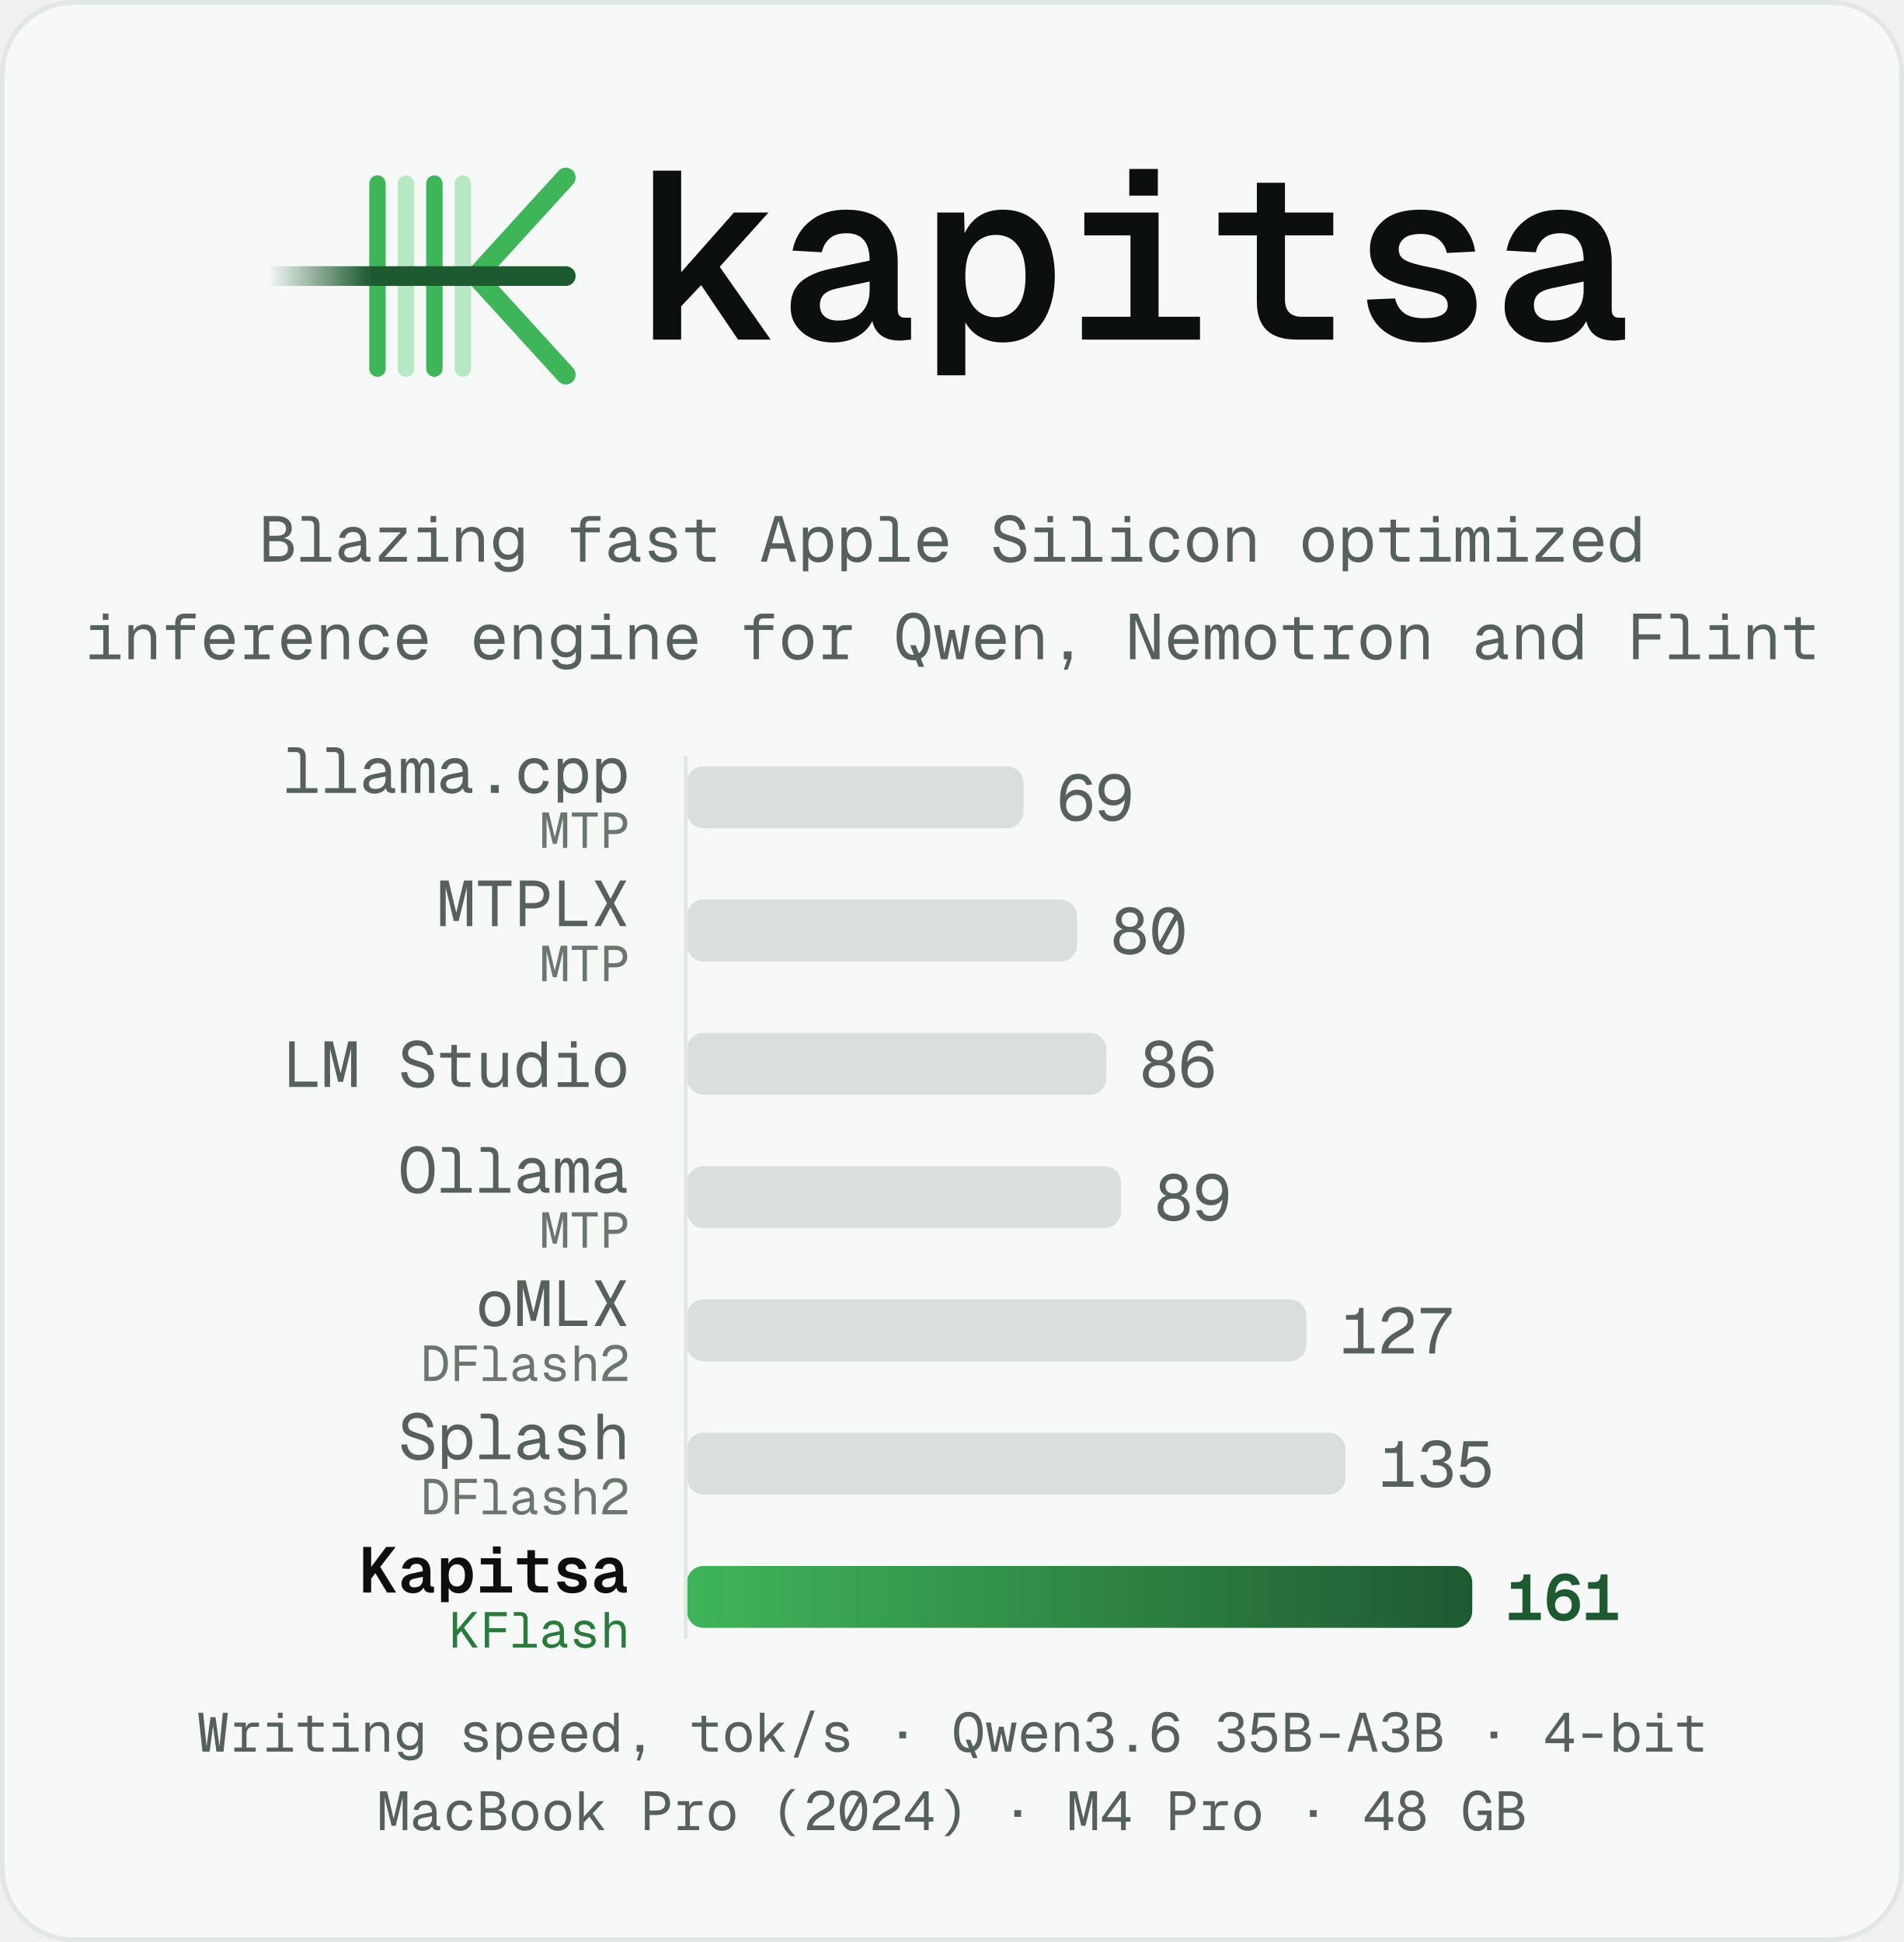
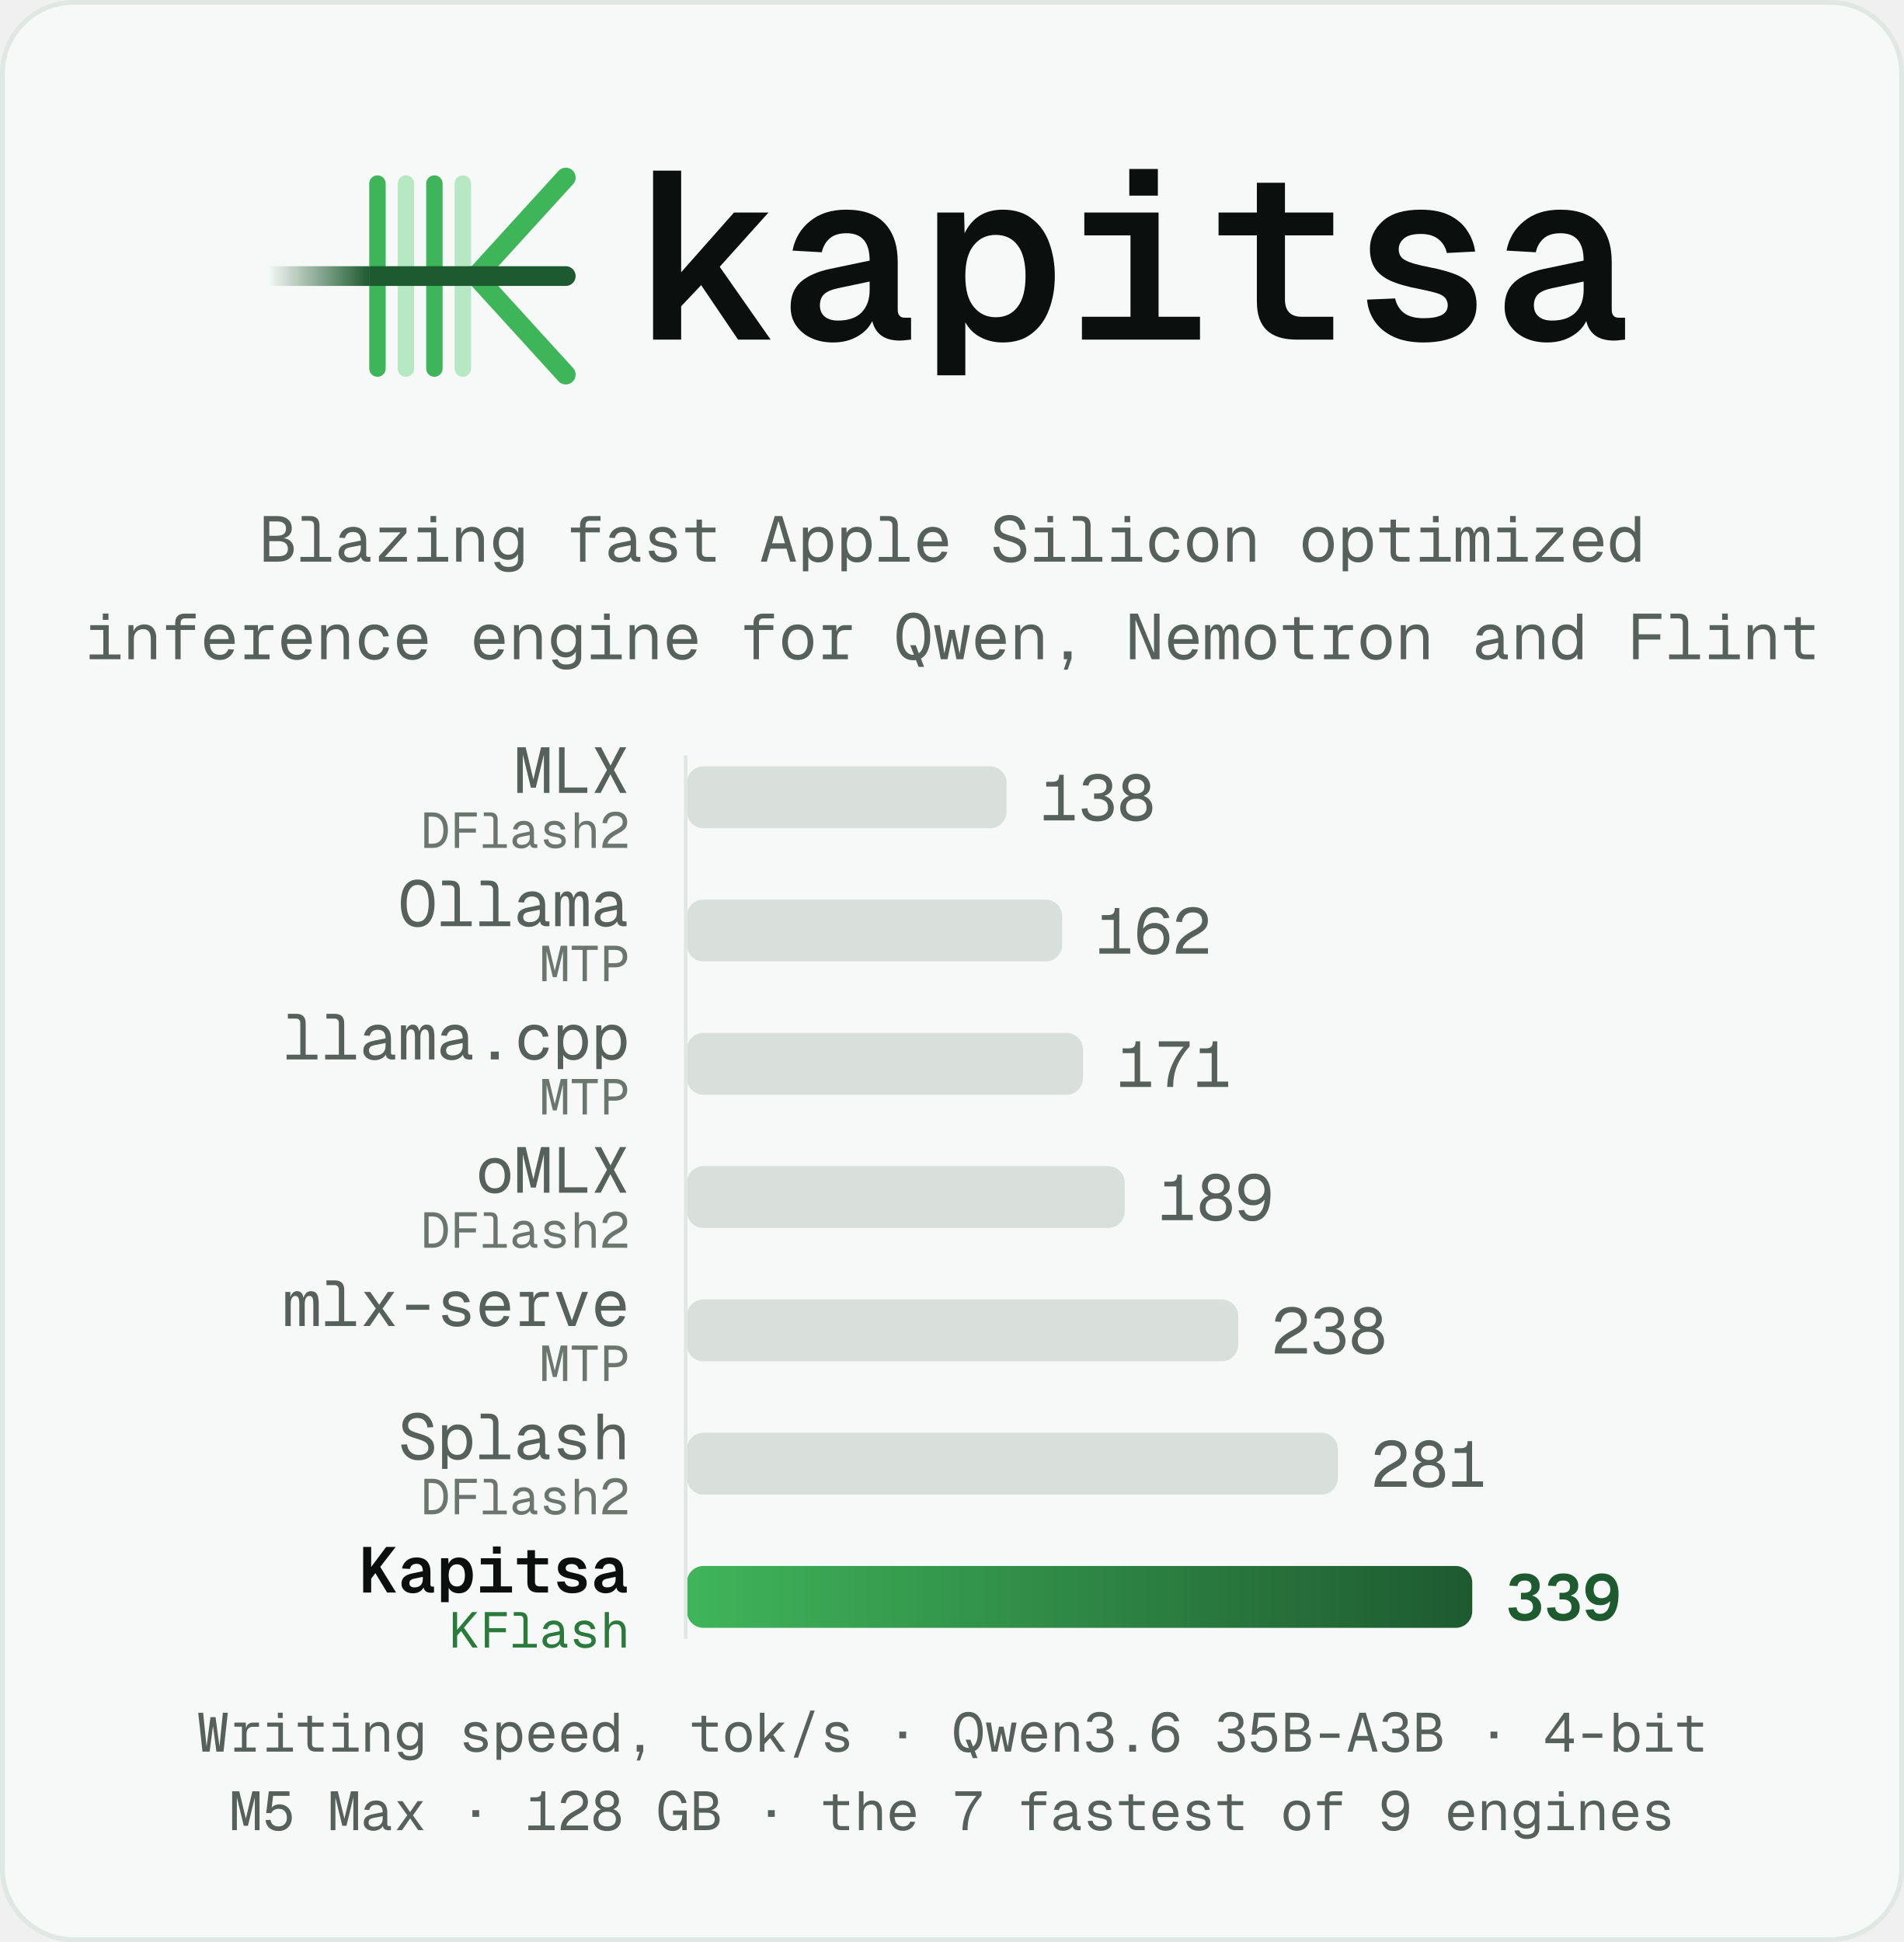
<svg xmlns="http://www.w3.org/2000/svg" width="800" height="816" viewBox="0 0 800 816" role="img" aria-labelledby="t d">
  <style>.f-bg{fill:#FFFFFF}.s-bg{stroke:#FFFFFF}.c-bg{stop-color:#FFFFFF}.f-card{fill:#F6F9F7}.s-card{stroke:#F6F9F7}.c-card{stop-color:#F6F9F7}.f-edge{fill:#E1E8E3}.s-edge{stroke:#E1E8E3}.c-edge{stop-color:#E1E8E3}.f-hi{fill:#1E5A30}.s-hi{stroke:#1E5A30}.c-hi{stop-color:#1E5A30}.f-main{fill:#3FB55A}.s-main{stroke:#3FB55A}.c-main{stop-color:#3FB55A}.f-dim{fill:#B6E8C3}.s-dim{stroke:#B6E8C3}.c-dim{stop-color:#B6E8C3}.f-text{fill:#0B0F0D}.s-text{stroke:#0B0F0D}.c-text{stop-color:#0B0F0D}.f-muted{fill:#56615B}.s-muted{stroke:#56615B}.c-muted{stop-color:#56615B}.f-bar{fill:#D9E0DB}.s-bar{stroke:#D9E0DB}.c-bar{stop-color:#D9E0DB}.f-rule{fill:#E1E8E3}.s-rule{stroke:#E1E8E3}.c-rule{stop-color:#E1E8E3}.f-method{fill:#6B766F}.s-method{stroke:#6B766F}.c-method{stop-color:#6B766F}.f-kmethod{fill:#2A7A3C}.s-kmethod{stroke:#2A7A3C}.c-kmethod{stop-color:#2A7A3C}@media (prefers-color-scheme:dark){.f-bg{fill:#0B0F0D}.s-bg{stroke:#0B0F0D}.c-bg{stop-color:#0B0F0D}.f-card{fill:#0B0F0D}.s-card{stroke:#0B0F0D}.c-card{stop-color:#0B0F0D}.f-edge{fill:#1F2924}.s-edge{stroke:#1F2924}.c-edge{stop-color:#1F2924}.f-hi{fill:#9DF0B0}.s-hi{stroke:#9DF0B0}.c-hi{stop-color:#9DF0B0}.f-main{fill:#3FB55A}.s-main{stroke:#3FB55A}.c-main{stop-color:#3FB55A}.f-dim{fill:#1E5A30}.s-dim{stroke:#1E5A30}.c-dim{stop-color:#1E5A30}.f-text{fill:#E8EEE9}.s-text{stroke:#E8EEE9}.c-text{stop-color:#E8EEE9}.f-muted{fill:#8A9690}.s-muted{stroke:#8A9690}.c-muted{stop-color:#8A9690}.f-bar{fill:#29332E}.s-bar{stroke:#29332E}.c-bar{stop-color:#29332E}.f-rule{fill:#1F2924}.s-rule{stroke:#1F2924}.c-rule{stop-color:#1F2924}.f-method{fill:#76827B}.s-method{stroke:#76827B}.c-method{stop-color:#76827B}.f-kmethod{fill:#3FB55A}.s-kmethod{stroke:#3FB55A}.c-kmethod{stop-color:#3FB55A}}</style>
  <defs>
    <linearGradient id="hnin" x1="0" x2="46.25" y1="0" y2="0" gradientUnits="userSpaceOnUse">
      <stop offset="0" class="c-hi" stop-opacity="0" />
      <stop offset="1" class="c-hi" />
    </linearGradient>
    <linearGradient id="hnk" x1="0" x2="1" y1="0" y2="0">
      <stop offset="0" class="c-main" />
      <stop offset="1" class="c-hi" />
    </linearGradient>
    <path id="gs0" d="m70 0v710h118v-427l222 251h145l-205-228 214-306h-137l-155 229-84-89v-140z" />
    <path id="gs1" d="m226-12q-50 0-90 18-40 18-64 52-24 33-24 79 0 67 42 105 43 38 123 55l167 35q0 115-97 115-46 0-71-22-25-22-33-58l-123 7q15 77 74 124 59 48 151 48 109 0 163-58 54-58 54-162v-199q0-20 8-27 7-8 22-8h26v-92q-6-1-20-2-13-2-27-2-96 0-116 82-19-40-63-65-43-25-102-25zm21 92q65 0 99 34 34 35 34 94v36l-133-28q-42-9-59-26-17-17-17-46 0-30 20-47 20-17 56-17z" />
    <path id="gs2" d="m64-150v684h113l2-87q48 99 161 99 74 0 122-38 49-37 72-100 24-64 24-141 0-77-24-140-23-63-72-101-48-38-122-38-53 0-94 22-41 21-64 63v-223zm246 244q59 0 92 44 33 43 33 129 0 86-33 129-33 44-92 44-57 0-92-43-36-43-36-130 0-87 36-130 35-43 92-43z" />
    <path id="gs3" d="m72 0v96h204v342h-194v96h312v-438h174v-96zm199 605v112h120v-112z" />
    <path id="gs4" d="m375 0q-86 0-127 40-41 39-41 120v278h-161v96h161v125h118v-125h203v-96h-203v-269q0-73 71-73h132v-96z" />
    <path id="gs5" d="m307-12q-75 0-126 24-51 24-79 65-28 41-32 91l118 5q8-38 37-61 29-22 83-22 101 0 101 54 0 17-9 29-8 12-33 21-25 8-74 18-80 15-126 36-46 22-65 54-20 32-20 78 0 70 54 118 53 48 159 48 76 0 124-25 48-25 73-65 26-40 32-86l-119-6q-7 35-35 58-28 22-74 22-49 0-71-19-22-19-22-45 0-32 27-46 26-15 98-29 79-15 123-35 44-20 61-50 18-30 18-75 0-73-60-115-60-42-163-42z" />
    <path id="gr6" d="m90 0v710h200q117 0 176-52 60-52 60-142 0-58-35-98-35-41-94-52 75-10 117-54 42-45 42-114 0-92-64-145-64-53-177-53zm86 403h118q74 0 108 29 34 29 34 82 0 54-34 83-34 29-108 29h-118zm0-319h140q77 0 114 30 36 30 36 84 0 57-38 89-38 32-112 32h-140z" />
    <path id="gr7" d="m60 0v74h213v494q0 32-18 50-18 18-50 18h-125v74h129q148 0 148-148v-488h183v-74z" />
    <path id="gr8" d="m230-12q-50 0-90 18-40 18-63 50-23 33-23 76 0 68 40 106 41 37 128 54l178 36q0 68-30 101-31 33-88 33-55 0-86-24-31-25-43-71l-89 7q15 75 72 122 56 46 146 46 96 0 149-58 53-57 53-158v-220q0-18 8-25 8-7 24-7h34v-74q-16-2-44-2-42 0-68 17-25 17-34 55l-1 5q-21-39-69-63-47-24-104-24zm8 74q81 0 122 41 40 41 40 107v46l-162-32q-54-10-75-30-21-21-21-54 0-37 26-58 25-20 70-20z" />
    <path id="gr9" d="m82 0v84l336 372h-326v74h418v-84l-336-372h344v-74z" />
    <path id="gra" d="m80 0v74h213v382h-203v74h287v-456h183v-74zm205 613v98h88v-98z" />
    <path id="grb" d="m84 0v530h77l2-95q21 54 67 81 47 26 102 26 61 0 102-27 40-27 61-73 21-45 21-101v-341h-84v317q0 74-29 113-29 38-89 38-61 0-104-38-42-39-42-113v-317z" />
    <path id="grc" d="m297-162q-85 0-145 42-60 42-77 112l88 6q12-37 43-58 30-22 91-22 72 0 111 29 38 29 38 87v86q-19-42-61-67-42-25-94-25-67 0-119 33-53 33-82 91-30 58-30 133 0 76 29 133 29 58 81 91 51 33 117 33 56 0 101-26 44-26 62-70v84h80v-494q0-93-62-146-61-52-171-52zm-2 270q68 0 109 48 41 47 42 129 2 82-40 129-42 48-111 48-70 0-109-48-38-47-38-129 0-82 40-129 39-48 107-48z" />
    <path id="grd" d="m212 0v456h-142v74h142v34q0 71 36 108 37 38 112 38h170v-74h-170q-31 0-48-20-16-19-16-52v-34h224v-74h-224v-456z" />
    <path id="gre" d="m310-12q-69 0-119 24-50 24-79 64-28 41-32 91l88 6q8-49 44-77 35-28 98-28 59 0 92 17 32 17 32 53 0 23-11 38-11 15-41 26-30 10-88 20-77 14-120 34-44 21-62 52-18 31-18 74 0 69 52 114 52 46 149 46 66 0 111-24 44-23 70-62 26-38 34-84l-88-6q-9 42-42 69-32 27-86 27-58 0-86-23-28-23-28-57 0-40 30-57 30-17 102-29 82-13 127-34 45-20 63-50 18-30 18-74 0-47-28-80-27-34-74-52-48-18-108-18z" />
    <path id="grf" d="m378 0q-153 0-153 146v310h-175v74h175v124h84v-124h211v-74h-211v-310q0-72 69-72h142v-74z" />
    <path id="gr10" d="m26 0l216 710h116l216-710h-92l-58 202h-248l-58-202zm274 632l-100-346h200z" />
    <path id="gr11" d="m80-150v680h78l1-85q24 47 67 72 42 25 96 25 79 0 130-39 50-39 74-102 24-63 24-136 0-73-24-136-24-63-74-102-51-39-130-39-52 0-94 22-43 22-64 60v-220zm234 218q69 0 108 52 40 52 40 145 0 93-40 145-39 52-108 52-69 0-110-50-40-49-40-147 0-97 40-147 40-50 110-50z" />
    <path id="gr12" d="m306-12q-75 0-130 34-54 34-84 96-29 63-29 147 0 84 29 146 30 62 84 97 53 34 126 34 69 0 122-32 53-33 83-95 30-62 30-151v-25h-386q5-85 45-128 41-43 110-43 52 0 86 24 33 25 46 65l90-7q-21-71-80-116-58-46-142-46zm-155 325h294q-6 77-45 113-39 36-98 36-61 0-100-38-40-37-51-111z" />
    <path id="gr13" d="m311-16q-75 0-133 31-58 31-93 85-35 55-41 127l90 6q11-79 58-122 46-43 121-43 74 0 113 28 40 29 40 81 0 34-16 59-15 24-58 46-42 21-125 44-74 21-119 46-46 26-66 62-21 37-21 90 0 60 29 106 28 45 81 70 53 26 126 26 73 0 125-30 52-29 82-80 31-51 39-116l-90-6q-9 65-47 106-39 42-111 42-66 0-105-32-39-31-39-82 0-33 15-54 14-22 51-38 37-17 104-36 87-24 139-54 51-30 74-71 22-41 22-100 0-56-31-99-31-44-86-68-55-24-128-24z" />
    <path id="gr14" d="m314-12q-74 0-129 34-55 34-85 96-30 63-30 147 0 84 30 146 30 62 85 97 55 34 129 34 89 0 148-48 58-47 74-136l-88-6q-12 53-48 82-35 28-86 28-73 0-114-52-42-53-42-145 0-92 42-145 41-52 114-52 51 0 88 30 38 30 50 90l88-6q-16-88-76-141-61-53-150-53z" />
    <path id="gr15" d="m300-12q-73 0-128 34-54 34-84 96-30 63-30 147 0 85 30 147 30 62 84 96 55 34 128 34 73 0 128-34 54-34 84-96 30-62 30-147 0-84-30-147-30-62-84-96-55-34-128-34zm0 80q73 0 114 52 40 53 40 145 0 92-40 145-41 52-114 52-73 0-114-52-40-53-40-145 0-92 40-145 41-52 114-52z" />
    <path id="gr16" d="m40 0v530h77l2-78q14 42 41 66 26 24 64 24 79 0 99-99l1-6q13 49 42 77 30 28 72 28 64 0 93-44 29-44 29-146v-352h-84v340q0 71-15 100-15 28-47 28-31 0-52-31-20-31-20-99v-338h-84v340q0 68-14 98-15 30-48 30-31 0-52-31-20-31-20-99v-338z" />
    <path id="gr17" d="m267-12q-70 0-121 34-51 34-78 96-28 62-28 147 0 85 28 147 27 62 78 96 51 34 121 34 56 0 98-26 42-27 61-60v254h84v-710h-76l-3 79q-23-43-66-67-43-24-98-24zm5 80q72 0 113 53 41 53 41 144 0 92-41 145-41 52-115 52-65 0-104-52-38-53-38-145 0-91 38-144 39-53 106-53z" />
    <path id="gr18" d="m90 0v74h138v382h-138v74h208l6-103q25 103 127 103h109v-76h-108q-58 0-89-34-31-35-31-100v-246h168v-74z" />
    <path id="gr19" d="m300-16q-126 0-194 96-68 96-68 274 0 179 68 276 68 96 194 96 126 0 194-96 68-97 68-276 0-131-38-218-37-88-108-125l50-130h-86l-41 106q-19-3-39-3zm0 84q4 0 8 0l-58 150h86l48-125q88 63 88 261 0 140-44 214-45 74-128 74-82 0-127-74-45-74-45-214 0-139 45-212 45-74 127-74z" />
    <path id="gr1a" d="m125 0l-105 530h92l69-442 78 368h82l78-368 69 442h92l-104-530h-106l-70 334-70-334z" />
    <path id="gr1b" d="m240-162l54 162h-54v122h120v-112l-60-172z" />
    <path id="gr1c" d="m70 0v710h122l252-613v613h86v-710h-122l-252 613v-613z" />
    <path id="gr1d" d="m100 0v710h440v-82h-354v-240h336v-82h-336v-306z" />
-     <path id="gr1e" d="m238 0v122h124v-122z" />
-     <path id="gr1f" d="m262 80l-126 517v-597h-86v710h130l120-501 120 501h130v-710h-86v597l-126-517z" />
-     <path id="gr20" d="m257 0v626h-217v84h520v-84h-217v-626z" />
-     <path id="gr21" d="m90 0v710h216q111 0 178-58 66-57 66-159 0-102-66-159-67-58-178-58h-130v-276zm86 360h120q84 0 124 34 40 35 40 99 0 65-40 99-40 34-124 34h-120z" />
-     <path id="gr22" d="m302-16q-120 0-186 82-66 82-66 234 0 88 14 165 15 77 48 135 32 59 86 92 53 34 132 34 95 0 147-46 52-47 73-122l-90-8q-12 42-42 67-29 25-88 25-80 0-129-62-49-62-60-186l-1-7q26 39 72 65 45 26 106 26 70 0 122-30 52-30 81-84 29-55 29-128 0-78-32-134-31-57-86-88-56-30-130-30zm2 84q70 0 113 44 43 45 43 124 0 74-40 117-41 43-108 43-48 0-86-20-38-19-60-55-22-36-22-85 0-73 44-120 43-48 116-48z" />
-     <path id="gr23" d="m298 726q120 0 186-82 66-82 66-234 0-88-14-165-15-77-48-135-32-59-86-92-53-34-132-34-94 0-146 46-53 47-74 122l90 8q12-42 42-67 30-25 88-25 80 0 129 62 49 62 60 186l1 7q-26-39-72-65-45-26-106-26-70 0-122 30-52 30-81 84-29 55-29 128 0 78 32 134 31 57 87 88 56 30 129 30zm-2-84q-70 0-113-44-43-44-43-124 0-73 40-116 41-44 108-44 48 0 86 20 38 19 60 55 22 36 22 85 0 74-43 121-43 47-117 47z" />
-     <path id="gr24" d="m100 0v710h86v-626h354v-84z" />
-     <path id="gr25" d="m50 0l196 357-192 353h100l147-285 147 285h98l-192-354 196-356h-100l-151 289-151-289z" />
+     <path id="gr1e" d="m262 80l-126 517v-597h-86v710h130l120-501 120 501h130v-710h-86v597l-126-517z" />
+     <path id="gr1f" d="m100 0v710h86v-626h354v-84z" />
+     <path id="gr20" d="m50 0l196 357-192 353h100l147-285 147 285h98l-192-354 196-356h-100l-151 289-151-289z" />
+     <path id="gr21" d="m90 0v710h168q92 0 160-42 69-41 106-120 38-80 38-194 0-114-38-193-37-79-106-120-68-41-160-41zm86 84h77q104 0 161 68 58 67 58 202 0 135-58 204-57 68-161 68h-77z" />
+     <path id="gr22" d="m100 0v710h84v-263q21 49 63 72 42 23 96 23 86 0 131-56 46-56 46-145v-341h-84v317q0 151-111 151-64 0-103-39-38-39-38-113v-316z" />
+     <path id="gr23" d="m50 0q0 75 24 136 23 60 82 115 60 55 166 111 49 26 79 48 30 22 44 47 14 25 14 61 0 55-35 90-36 34-107 34-75 0-119-39-43-39-54-111l-90 6q12 104 80 166 68 62 183 62 110 0 171-57 61-57 61-149 0-54-18-94-18-39-61-73-42-34-116-73-96-51-146-103-49-52-52-93h394v-84z" />
+     <path id="gr24" d="m60 0v84h224v442h-186v74h96q57 0 82 25 24 25 24 85h70v-626h170v-84z" />
+     <path id="gr25" d="m294-16q-115 0-177 56-62 55-67 143l89 6q6-65 49-93 42-28 106-28 43 0 81 12 38 13 61 42 24 28 24 76 0 71-46 104-46 33-115 33h-56v84h56q37 0 68 11 31 11 49 36 19 24 19 64 0 55-35 84-35 28-101 28-67 0-101-27-35-27-42-74l-90 6q10 80 70 129 60 50 163 50 104 0 165-52 61-51 61-140 0-114-123-152 69-19 108-68 40-48 40-116 0-68-33-116-33-48-91-73-58-25-132-25z" />
    <path id="gr26" d="m300-16q-70 0-127 24-57 24-90 71-33 47-33 116 0 69 37 117 37 48 100 70-47 19-75 56-28 36-28 93 0 56 28 100 28 44 76 69 49 26 112 26 63 0 112-26 49-25 76-69 28-44 28-100 0-57-28-93-28-37-75-56 63-22 100-70 37-48 37-117 0-69-33-116-33-47-89-71-57-24-128-24zm0 433q57 0 92 29 34 28 34 85 0 51-34 81-33 30-92 30-58 0-92-30-34-30-34-81 0-57 34-85 35-29 92-29zm0-349q70 0 115 32 45 33 45 100 0 62-40 100-40 37-120 37-79 0-120-37-40-38-40-100 0-67 45-100 45-32 115-32z" />
-     <path id="gr27" d="m300-16q-77 0-134 45-56 45-86 128-30 83-30 197 0 115 30 198 30 83 86 128 57 46 134 46 78 0 134-46 56-45 86-128 30-83 30-198 0-114-30-197-30-83-86-128-56-45-134-45zm-160 370q0-100 25-170l228 415q-39 43-93 43-74 0-117-78-43-77-43-210zm160-286q74 0 117 78 43 77 43 208 0 101-25 171l-228-414q39-43 93-43z" />
-     <path id="gr28" d="m263-12q-79 0-126 54-47 53-47 147v341h84v-318q0-77 28-114 27-36 84-36 62 0 98 40 36 41 36 112v316h84v-530h-80v86q-44-98-161-98z" />
-     <path id="gr29" d="m300-16q-126 0-194 96-68 96-68 274 0 179 68 276 68 96 194 96 126 0 194-96 68-97 68-276 0-178-68-274-68-96-194-96zm0 84q83 0 128 74 44 73 44 212 0 140-44 214-45 74-128 74-82 0-127-74-45-74-45-214 0-139 45-212 45-74 127-74z" />
-     <path id="gr2a" d="m90 0v710h168q92 0 160-42 69-41 106-120 38-80 38-194 0-114-38-193-37-79-106-120-68-41-160-41zm86 84h77q104 0 161 68 58 67 58 202 0 135-58 204-57 68-161 68h-77z" />
-     <path id="gr2b" d="m100 0v710h84v-263q21 49 63 72 42 23 96 23 86 0 131-56 46-56 46-145v-341h-84v317q0 151-111 151-64 0-103-39-38-39-38-113v-316z" />
-     <path id="gr2c" d="m50 0q0 75 24 136 23 60 82 115 60 55 166 111 49 26 79 48 30 22 44 47 14 25 14 61 0 55-35 90-36 34-107 34-75 0-119-39-43-39-54-111l-90 6q12 104 80 166 68 62 183 62 110 0 171-57 61-57 61-149 0-54-18-94-18-39-61-73-42-34-116-73-96-51-146-103-49-52-52-93h394v-84z" />
-     <path id="gr2d" d="m60 0v84h224v442h-186v74h96q57 0 82 25 24 25 24 85h70v-626h170v-84z" />
-     <path id="gr2e" d="m192 0q0 110 30 220 31 109 88 212 57 103 136 194h-386v84h480v-78q-89-102-146-202-57-99-84-204-26-106-26-226z" />
-     <path id="gr2f" d="m294-16q-115 0-177 56-62 55-67 143l89 6q6-65 49-93 42-28 106-28 43 0 81 12 38 13 61 42 24 28 24 76 0 71-46 104-46 33-115 33h-56v84h56q37 0 68 11 31 11 49 36 19 24 19 64 0 55-35 84-35 28-101 28-67 0-101-27-35-27-42-74l-90 6q10 80 70 129 60 50 163 50 104 0 165-52 61-51 61-140 0-114-123-152 69-19 108-68 40-48 40-116 0-68-33-116-33-48-91-73-58-25-132-25z" />
-     <path id="gr30" d="m298-16q-69 0-120 25-52 25-82 70-31 45-36 104l90 6q8-60 48-91 39-30 100-30 69 0 110 42 42 43 42 118 0 75-40 118-39 44-110 44-42 0-80-20-39-21-56-59h-92l47 399h378v-84h-299l-26-214q26 30 64 45 38 15 76 15 68 0 120-32 51-31 80-86 28-55 28-126 0-71-31-126-31-56-85-87-55-31-126-31z" />
+     <path id="gr27" d="m300-16q-126 0-194 96-68 96-68 274 0 179 68 276 68 96 194 96 126 0 194-96 68-97 68-276 0-178-68-274-68-96-194-96zm0 84q83 0 128 74 44 73 44 212 0 140-44 214-45 74-128 74-82 0-127-74-45-74-45-214 0-139 45-212 45-74 127-74z" />
+     <path id="gr28" d="m257 0v626h-217v84h520v-84h-217v-626z" />
+     <path id="gr29" d="m90 0v710h216q111 0 178-58 66-57 66-159 0-102-66-159-67-58-178-58h-130v-276zm86 360h120q84 0 124 34 40 35 40 99 0 65-40 99-40 34-124 34h-120z" />
+     <path id="gr2a" d="m302-16q-120 0-186 82-66 82-66 234 0 88 14 165 15 77 48 135 32 59 86 92 53 34 132 34 95 0 147-46 52-47 73-122l-90-8q-12 42-42 67-29 25-88 25-80 0-129-62-49-62-60-186l-1-7q26 39 72 65 45 26 106 26 70 0 122-30 52-30 81-84 29-55 29-128 0-78-32-134-31-57-86-88-56-30-130-30zm2 84q70 0 113 44 43 45 43 124 0 74-40 117-41 43-108 43-48 0-86-20-38-19-60-55-22-36-22-85 0-73 44-120 43-48 116-48z" />
+     <path id="gr2b" d="m238 0v122h124v-122z" />
+     <path id="gr2c" d="m192 0q0 110 30 220 31 109 88 212 57 103 136 194h-386v84h480v-78q-89-102-146-202-57-99-84-204-26-106-26-226z" />
+     <path id="gr2d" d="m298 726q120 0 186-82 66-82 66-234 0-88-14-165-15-77-48-135-32-59-86-92-53-34-132-34-94 0-146 46-53 47-74 122l90 8q12-42 42-67 30-25 88-25 80 0 129 62 49 62 60 186l1 7q-26-39-72-65-45-26-106-26-70 0-122 30-52 30-81 84-29 55-29 128 0 78 32 134 31 57 87 88 56 30 129 30zm-2-84q-70 0-113-44-43-44-43-124 0-73 40-116 41-44 108-44 48 0 86 20 38 19 60 55 22 36 22 85 0 74-43 121-43 47-117 47z" />
+     <path id="gr2e" d="m54 0l195 272-185 258h98l139-200 136 200h100l-184-260 193-270h-98l-147 214-147-214z" />
+     <path id="gr2f" d="m120 252v79h360v-79z" />
+     <path id="gr30" d="m247 0l-197 530h92l158-444 158 444h92l-197-530z" />
    <path id="gs31" d="m52 0v710h124v-312l234 312h148l-241-311 247-399h-140l-182 302-66-86v-216z" />
    <path id="gr32" d="m60 0v710h86v-356l298 356h106l-267-312 277-398h-106l-228 331-80-93v-238z" />
-     <path id="gs33" d="m52 0v114h210v372h-178v104h84q60 0 86 27 26 27 26 93h106v-596h162v-114z" />
-     <path id="gs34" d="m302-16q-126 0-193 84-67 83-67 236 0 89 16 166 15 76 49 134 34 57 89 90 54 32 132 32 68 0 114-22 46-23 74-62 27-40 40-90l-126-10q-9 32-32 52-23 20-70 20-63 0-104-48-41-47-53-151 26 28 65 46 39 18 91 18 70 0 122-30 52-30 81-84 28-54 28-126 0-78-32-135-32-58-90-89-57-31-134-31zm-1 114q60 0 95 36 34 35 34 102 0 62-32 98-32 36-91 36-61 0-99-36-38-37-38-99 0-58 35-97 35-40 96-40z" />
+     <path id="gs33" d="m295-16q-120 0-182 57-62 57-67 150l125 7q6-56 41-79 34-23 84-23 54 0 92 26 38 25 38 84 0 58-36 86-36 29-96 29h-55v103h55q46 0 78 22 31 22 31 73 0 48-27 72-28 24-78 24-54 0-81-23-27-24-32-64l-126 7q10 87 71 139 61 52 169 52 107 0 169-52 63-51 63-142 0-114-118-151 67-19 104-67 37-47 37-114 0-68-32-116-33-49-91-74-58-26-136-26z" />
+     <path id="gs34" d="m298 726q126 0 193-84 67-83 67-236 0-89-16-166-15-76-49-134-34-57-89-90-54-32-132-32-68 0-114 22-46 23-74 62-27 40-40 90l126 10q9-32 32-52 23-20 70-20 63 0 104 48 41 47 53 151-26-28-65-46-39-18-91-18-70 0-122 30-52 30-81 84-28 54-28 126 0 78 32 135 32 58 90 89 57 31 134 31zm1-114q-60 0-95-36-34-35-34-102 0-61 32-98 32-36 91-36 61 0 99 36 38 37 38 99 0 58-35 97-35 40-96 40z" />
    <path id="gr35" d="m108 0l-78 710h90l62-617 72 537h92l72-537 62 617h90l-78-710h-130l-62 469-62-469z" />
    <path id="gr36" d="m90 0v710h84v-465l258 285h112l-209-225 219-305h-102l-174 248-104-110v-138z" />
    <path id="gr37" d="m108-110l304 860h80l-304-860z" />
    <path id="gr38" d="m238 243v122h124v-122z" />
-     <path id="gr39" d="m120 252v79h360v-79z" />
+     <path id="gr39" d="m298-16q-69 0-120 25-52 25-82 70-31 45-36 104l90 6q8-60 48-91 39-30 100-30 69 0 110 42 42 43 42 118 0 75-40 118-39 44-110 44-42 0-80-20-39-21-56-59h-92l47 399h378v-84h-299l-26-214q26 30 64 45 38 15 76 15 68 0 120-32 51-31 80-86 28-55 28-126 0-71-31-126-31-56-85-87-55-31-126-31z" />
    <path id="gr3a" d="m388 0v154h-348v78l342 478h92v-472h86v-84h-86v-154zm-260 238h260v352z" />
    <path id="gr3b" d="m333-12q-55 0-98 24-43 24-66 67l-3-79h-76v710h84v-254q19 33 61 60 42 26 98 26 70 0 121-34 51-34 78-96 28-62 28-147 0-85-28-147-27-62-78-96-51-34-121-34zm-5 80q67 0 106 53 38 53 38 144 0 92-38 145-39 52-104 52-73 0-114-52-42-53-42-145 0-91 41-144 41-53 113-53z" />
-     <path id="gr3c" d="m356-110q-78 69-120 140-43 72-60 144-16 73-16 146 0 73 16 146 17 72 60 144 42 71 120 140h84q-75-71-117-143-42-72-59-143-17-72-17-144 0-72 17-144 17-71 59-142 42-72 117-144z" />
-     <path id="gr3d" d="m244-110h-84q75 72 117 144 42 71 59 142 17 72 17 144 0 72-17 144-17 71-59 143-42 72-117 143h84q78-69 120-140 43-72 60-144 16-73 16-146 0-73-16-146-17-72-60-144-42-71-120-140z" />
-     <path id="gr3e" d="m298-16q-75 0-134 42-58 41-92 124-34 82-34 204 0 115 32 198 31 83 90 128 59 46 142 46 65 0 116-29 50-29 84-81 34-51 49-118l-90-6q-17 66-57 108-39 42-102 42-83 0-128-75-46-75-46-213 0-137 46-212 47-74 132-74 76 0 120 58 45 59 48 151h-170v82h250v-359h-80l-2 98q-25-52-66-83-42-31-108-31z" />
+     <path id="gr3c" d="m298-16q-75 0-134 42-58 41-92 124-34 82-34 204 0 115 32 198 31 83 90 128 59 46 142 46 65 0 116-29 50-29 84-81 34-51 49-118l-90-6q-17 66-57 108-39 42-102 42-83 0-128-75-46-75-46-213 0-137 46-212 47-74 132-74 76 0 120 58 45 59 48 151h-170v82h250v-359h-80l-2 98q-25-52-66-83-42-31-108-31z" />
  </defs>
  <rect x="1" y="1" width="798" height="814" rx="30" class="f-card s-edge" stroke-width="2" />
  <g transform="translate(112.6 70) scale(0.92)" fill="none">
    <path d="M0 50H46.75" stroke="url(#hnin)" stroke-width="9" />
    <rect x="46.25" y="4" width="7.5" height="92" rx="3.75" class="f-main" />
    <rect x="59.25" y="4" width="7.5" height="92" rx="3.75" class="f-dim" />
    <rect x="72.25" y="4" width="7.5" height="92" rx="3.75" class="f-main" />
    <rect x="85.25" y="4" width="7.5" height="92" rx="3.75" class="f-dim" />
    <path d="M46.25 50H95" class="s-hi" stroke-width="9" />
    <path d="M95 50L136 5M95 50L136 95" class="s-main" stroke-width="9" stroke-linecap="round" />
    <path d="M93 50H136" class="s-hi" stroke-width="9" stroke-linecap="round" />
  </g>
  <g transform="translate(267.4 142.7) scale(0.1 -0.1)" class="f-text">
    <use href="#gs0" />
    <use href="#gs1" x="600" />
    <use href="#gs2" x="1200" />
    <use href="#gs3" x="1800" />
    <use href="#gs4" x="2400" />
    <use href="#gs5" x="3000" />
    <use href="#gs1" x="3600" />
  </g>
  <g transform="translate(108.4 236) scale(0.027 -0.027)" class="f-muted">
    <use href="#gr6" />
    <use href="#gr7" x="600" />
    <use href="#gr8" x="1200" />
    <use href="#gr9" x="1800" />
    <use href="#gra" x="2400" />
    <use href="#grb" x="3000" />
    <use href="#grc" x="3600" />
    <use href="#grd" x="4800" />
    <use href="#gr8" x="5400" />
    <use href="#gre" x="6000" />
    <use href="#grf" x="6600" />
    <use href="#gr10" x="7800" />
    <use href="#gr11" x="8400" />
    <use href="#gr11" x="9000" />
    <use href="#gr7" x="9600" />
    <use href="#gr12" x="10200" />
    <use href="#gr13" x="11400" />
    <use href="#gra" x="12000" />
    <use href="#gr7" x="12600" />
    <use href="#gra" x="13200" />
    <use href="#gr14" x="13800" />
    <use href="#gr15" x="14400" />
    <use href="#grb" x="15000" />
    <use href="#gr15" x="16200" />
    <use href="#gr11" x="16800" />
    <use href="#grf" x="17400" />
    <use href="#gra" x="18000" />
    <use href="#gr16" x="18600" />
    <use href="#gra" x="19200" />
    <use href="#gr9" x="19800" />
    <use href="#gr12" x="20400" />
    <use href="#gr17" x="21000" />
  </g>
  <g transform="translate(35.5 277) scale(0.027 -0.027)" class="f-muted">
    <use href="#gra" />
    <use href="#grb" x="600" />
    <use href="#grd" x="1200" />
    <use href="#gr12" x="1800" />
    <use href="#gr18" x="2400" />
    <use href="#gr12" x="3000" />
    <use href="#grb" x="3600" />
    <use href="#gr14" x="4200" />
    <use href="#gr12" x="4800" />
    <use href="#gr12" x="6000" />
    <use href="#grb" x="6600" />
    <use href="#grc" x="7200" />
    <use href="#gra" x="7800" />
    <use href="#grb" x="8400" />
    <use href="#gr12" x="9000" />
    <use href="#grd" x="10200" />
    <use href="#gr15" x="10800" />
    <use href="#gr18" x="11400" />
    <use href="#gr19" x="12600" />
    <use href="#gr1a" x="13200" />
    <use href="#gr12" x="13800" />
    <use href="#grb" x="14400" />
    <use href="#gr1b" x="15000" />
    <use href="#gr1c" x="16200" />
    <use href="#gr12" x="16800" />
    <use href="#gr16" x="17400" />
    <use href="#gr15" x="18000" />
    <use href="#grf" x="18600" />
    <use href="#gr18" x="19200" />
    <use href="#gr15" x="19800" />
    <use href="#grb" x="20400" />
    <use href="#gr8" x="21600" />
    <use href="#grb" x="22200" />
    <use href="#gr17" x="22800" />
    <use href="#gr1d" x="24000" />
    <use href="#gr7" x="24600" />
    <use href="#gra" x="25200" />
    <use href="#grb" x="25800" />
    <use href="#grf" x="26400" />
  </g>
-   <rect x="288.6" y="322" width="141.43" height="26" rx="7" class="f-bar" />
-   <g transform="translate(118.8 333.16) scale(0.027 -0.027)" class="f-muted">
+   <rect x="288.6" y="322" width="134.34" height="26" rx="7" class="f-bar" />
+   <g transform="translate(216 333.16) scale(0.027 -0.027)" class="f-muted">
+     <use href="#gr1e" />
+     <use href="#gr1f" x="600" />
+     <use href="#gr20" x="1200" />
+   </g>
+   <g transform="translate(176.4 356.28) scale(0.021 -0.021)" class="f-method">
+     <use href="#gr21" />
+     <use href="#gr1d" x="600" />
+     <use href="#gr7" x="1200" />
+     <use href="#gr8" x="1800" />
+     <use href="#gre" x="2400" />
+     <use href="#gr22" x="3000" />
+     <use href="#gr23" x="3600" />
+   </g>
+   <g transform="translate(436.94 344.72) scale(0.027 -0.027)" class="f-muted">
+     <use href="#gr24" />
+     <use href="#gr25" x="600" />
+     <use href="#gr26" x="1200" />
+   </g>
+   <rect x="288.6" y="378" width="157.7" height="26" rx="7" class="f-bar" />
+   <g transform="translate(167.4 389.16) scale(0.027 -0.027)" class="f-muted">
+     <use href="#gr27" />
+     <use href="#gr7" x="600" />
+     <use href="#gr7" x="1200" />
+     <use href="#gr8" x="1800" />
+     <use href="#gr16" x="2400" />
+     <use href="#gr8" x="3000" />
+   </g>
+   <g transform="translate(226.8 412.28) scale(0.021 -0.021)" class="f-method">
+     <use href="#gr1e" />
+     <use href="#gr28" x="600" />
+     <use href="#gr29" x="1200" />
+   </g>
+   <g transform="translate(460.3 400.72) scale(0.027 -0.027)" class="f-muted">
+     <use href="#gr24" />
+     <use href="#gr2a" x="600" />
+     <use href="#gr23" x="1200" />
+   </g>
+   <rect x="288.6" y="434" width="166.46" height="26" rx="7" class="f-bar" />
+   <g transform="translate(118.8 445.16) scale(0.027 -0.027)" class="f-muted">
    <use href="#gr7" />
    <use href="#gr7" x="600" />
    <use href="#gr8" x="1200" />
    <use href="#gr16" x="1800" />
    <use href="#gr8" x="2400" />
-     <use href="#gr1e" x="3000" />
+     <use href="#gr2b" x="3000" />
    <use href="#gr14" x="3600" />
    <use href="#gr11" x="4200" />
    <use href="#gr11" x="4800" />
  </g>
-   <g transform="translate(226.8 356.28) scale(0.021 -0.021)" class="f-method">
-     <use href="#gr1f" />
-     <use href="#gr20" x="600" />
-     <use href="#gr21" x="1200" />
-   </g>
-   <g transform="translate(444.03 344.72) scale(0.027 -0.027)" class="f-muted">
-     <use href="#gr22" />
-     <use href="#gr23" x="600" />
-   </g>
-   <rect x="288.6" y="378" width="163.98" height="26" rx="7" class="f-bar" />
-   <g transform="translate(183.6 389.16) scale(0.027 -0.027)" class="f-muted">
-     <use href="#gr1f" />
-     <use href="#gr20" x="600" />
-     <use href="#gr21" x="1200" />
-     <use href="#gr24" x="1800" />
-     <use href="#gr25" x="2400" />
-   </g>
-   <g transform="translate(226.8 412.28) scale(0.021 -0.021)" class="f-method">
-     <use href="#gr1f" />
-     <use href="#gr20" x="600" />
-     <use href="#gr21" x="1200" />
-   </g>
-   <g transform="translate(466.58 400.72) scale(0.027 -0.027)" class="f-muted">
-     <use href="#gr26" />
-     <use href="#gr27" x="600" />
-   </g>
-   <rect x="288.6" y="434" width="176.27" height="26" rx="7" class="f-bar" />
-   <g transform="translate(118.8 456.72) scale(0.027 -0.027)" class="f-muted">
+   <g transform="translate(226.8 468.28) scale(0.021 -0.021)" class="f-method">
+     <use href="#gr1e" />
+     <use href="#gr28" x="600" />
+     <use href="#gr29" x="1200" />
+   </g>
+   <g transform="translate(469.06 456.72) scale(0.027 -0.027)" class="f-muted">
    <use href="#gr24" />
-     <use href="#gr1f" x="600" />
-     <use href="#gr13" x="1800" />
-     <use href="#grf" x="2400" />
-     <use href="#gr28" x="3000" />
-     <use href="#gr17" x="3600" />
-     <use href="#gra" x="4200" />
-     <use href="#gr15" x="4800" />
-   </g>
-   <g transform="translate(478.87 456.72) scale(0.027 -0.027)" class="f-muted">
-     <use href="#gr26" />
-     <use href="#gr22" x="600" />
-   </g>
-   <rect x="288.6" y="490" width="182.42" height="26" rx="7" class="f-bar" />
-   <g transform="translate(167.4 501.16) scale(0.027 -0.027)" class="f-muted">
-     <use href="#gr29" />
+     <use href="#gr2c" x="600" />
+     <use href="#gr24" x="1200" />
+   </g>
+   <rect x="288.6" y="490" width="183.98" height="26" rx="7" class="f-bar" />
+   <g transform="translate(199.8 501.16) scale(0.027 -0.027)" class="f-muted">
+     <use href="#gr15" />
+     <use href="#gr1e" x="600" />
+     <use href="#gr1f" x="1200" />
+     <use href="#gr20" x="1800" />
+   </g>
+   <g transform="translate(176.4 524.28) scale(0.021 -0.021)" class="f-method">
+     <use href="#gr21" />
+     <use href="#gr1d" x="600" />
+     <use href="#gr7" x="1200" />
+     <use href="#gr8" x="1800" />
+     <use href="#gre" x="2400" />
+     <use href="#gr22" x="3000" />
+     <use href="#gr23" x="3600" />
+   </g>
+   <g transform="translate(486.58 512.72) scale(0.027 -0.027)" class="f-muted">
+     <use href="#gr24" />
+     <use href="#gr26" x="600" />
+     <use href="#gr2d" x="1200" />
+   </g>
+   <rect x="288.6" y="546" width="231.68" height="26" rx="7" class="f-bar" />
+   <g transform="translate(118.8 557.16) scale(0.027 -0.027)" class="f-muted">
+     <use href="#gr16" />
    <use href="#gr7" x="600" />
-     <use href="#gr7" x="1200" />
-     <use href="#gr8" x="1800" />
-     <use href="#gr16" x="2400" />
-     <use href="#gr8" x="3000" />
-   </g>
-   <g transform="translate(226.8 524.28) scale(0.021 -0.021)" class="f-method">
-     <use href="#gr1f" />
-     <use href="#gr20" x="600" />
-     <use href="#gr21" x="1200" />
-   </g>
-   <g transform="translate(485.02 512.72) scale(0.027 -0.027)" class="f-muted">
-     <use href="#gr26" />
-     <use href="#gr23" x="600" />
-   </g>
-   <rect x="288.6" y="546" width="260.31" height="26" rx="7" class="f-bar" />
-   <g transform="translate(199.8 557.16) scale(0.027 -0.027)" class="f-muted">
-     <use href="#gr15" />
-     <use href="#gr1f" x="600" />
-     <use href="#gr24" x="1200" />
-     <use href="#gr25" x="1800" />
-   </g>
-   <g transform="translate(176.4 580.28) scale(0.021 -0.021)" class="f-method">
-     <use href="#gr2a" />
-     <use href="#gr1d" x="600" />
-     <use href="#gr7" x="1200" />
-     <use href="#gr8" x="1800" />
-     <use href="#gre" x="2400" />
-     <use href="#gr2b" x="3000" />
-     <use href="#gr2c" x="3600" />
-   </g>
-   <g transform="translate(562.91 568.72) scale(0.027 -0.027)" class="f-muted">
-     <use href="#gr2d" />
-     <use href="#gr2c" x="600" />
    <use href="#gr2e" x="1200" />
-   </g>
-   <rect x="288.6" y="602" width="276.71" height="26" rx="7" class="f-bar" />
+     <use href="#gr2f" x="1800" />
+     <use href="#gre" x="2400" />
+     <use href="#gr12" x="3000" />
+     <use href="#gr18" x="3600" />
+     <use href="#gr30" x="4200" />
+     <use href="#gr12" x="4800" />
+   </g>
+   <g transform="translate(226.8 580.28) scale(0.021 -0.021)" class="f-method">
+     <use href="#gr1e" />
+     <use href="#gr28" x="600" />
+     <use href="#gr29" x="1200" />
+   </g>
+   <g transform="translate(534.28 568.72) scale(0.027 -0.027)" class="f-muted">
+     <use href="#gr23" />
+     <use href="#gr25" x="600" />
+     <use href="#gr26" x="1200" />
+   </g>
+   <rect x="288.6" y="602" width="273.54" height="26" rx="7" class="f-bar" />
  <g transform="translate(167.4 613.16) scale(0.027 -0.027)" class="f-muted">
    <use href="#gr13" />
    <use href="#gr11" x="600" />
    <use href="#gr7" x="1200" />
    <use href="#gr8" x="1800" />
    <use href="#gre" x="2400" />
-     <use href="#gr2b" x="3000" />
+     <use href="#gr22" x="3000" />
  </g>
  <g transform="translate(176.4 636.28) scale(0.021 -0.021)" class="f-method">
-     <use href="#gr2a" />
+     <use href="#gr21" />
    <use href="#gr1d" x="600" />
    <use href="#gr7" x="1200" />
    <use href="#gr8" x="1800" />
    <use href="#gre" x="2400" />
-     <use href="#gr2b" x="3000" />
-     <use href="#gr2c" x="3600" />
-   </g>
-   <g transform="translate(579.31 624.72) scale(0.027 -0.027)" class="f-muted">
-     <use href="#gr2d" />
-     <use href="#gr2f" x="600" />
-     <use href="#gr30" x="1200" />
+     <use href="#gr22" x="3000" />
+     <use href="#gr23" x="3600" />
+   </g>
+   <g transform="translate(576.14 624.72) scale(0.027 -0.027)" class="f-muted">
+     <use href="#gr23" />
+     <use href="#gr26" x="600" />
+     <use href="#gr24" x="1200" />
  </g>
  <rect x="288.6" y="658" width="330" height="26" rx="7" fill="url(#hnk)" />
  <g transform="translate(151.2 669.16) scale(0.027 -0.027)" class="f-text">
    <use href="#gs31" />
    <use href="#gs1" x="600" />
    <use href="#gs2" x="1200" />
    <use href="#gs3" x="1800" />
    <use href="#gs4" x="2400" />
    <use href="#gs5" x="3000" />
    <use href="#gs1" x="3600" />
  </g>
  <g transform="translate(189 692.28) scale(0.021 -0.021)" class="f-kmethod">
    <use href="#gr32" />
    <use href="#gr1d" x="600" />
    <use href="#gr7" x="1200" />
    <use href="#gr8" x="1800" />
    <use href="#gre" x="2400" />
-     <use href="#gr2b" x="3000" />
+     <use href="#gr22" x="3000" />
  </g>
  <g transform="translate(632.6 680.72) scale(0.027 -0.027)" class="f-hi">
    <use href="#gs33" />
-     <use href="#gs34" x="600" />
-     <use href="#gs33" x="1200" />
+     <use href="#gs33" x="600" />
+     <use href="#gs34" x="1200" />
  </g>
  <path d="M288.1 317.44V688.56" class="s-rule" stroke-width="1.5" />
  <g transform="translate(82.6 736) scale(0.023 -0.023)" class="f-muted">
    <use href="#gr35" />
    <use href="#gr18" x="600" />
    <use href="#gra" x="1200" />
    <use href="#grf" x="1800" />
    <use href="#gra" x="2400" />
    <use href="#grb" x="3000" />
    <use href="#grc" x="3600" />
    <use href="#gre" x="4800" />
    <use href="#gr11" x="5400" />
    <use href="#gr12" x="6000" />
    <use href="#gr12" x="6600" />
    <use href="#gr17" x="7200" />
    <use href="#gr1b" x="7800" />
    <use href="#grf" x="9000" />
    <use href="#gr15" x="9600" />
    <use href="#gr36" x="10200" />
    <use href="#gr37" x="10800" />
    <use href="#gre" x="11400" />
    <use href="#gr38" x="12600" />
    <use href="#gr19" x="13800" />
    <use href="#gr1a" x="14400" />
    <use href="#gr12" x="15000" />
    <use href="#grb" x="15600" />
-     <use href="#gr2f" x="16200" />
-     <use href="#gr1e" x="16800" />
-     <use href="#gr22" x="17400" />
-     <use href="#gr2f" x="18600" />
-     <use href="#gr30" x="19200" />
+     <use href="#gr25" x="16200" />
+     <use href="#gr2b" x="16800" />
+     <use href="#gr2a" x="17400" />
+     <use href="#gr25" x="18600" />
+     <use href="#gr39" x="19200" />
    <use href="#gr6" x="19800" />
-     <use href="#gr39" x="20400" />
+     <use href="#gr2f" x="20400" />
    <use href="#gr10" x="21000" />
-     <use href="#gr2f" x="21600" />
+     <use href="#gr25" x="21600" />
    <use href="#gr6" x="22200" />
    <use href="#gr38" x="23400" />
    <use href="#gr3a" x="24600" />
-     <use href="#gr39" x="25200" />
+     <use href="#gr2f" x="25200" />
    <use href="#gr3b" x="25800" />
    <use href="#gra" x="26400" />
    <use href="#grf" x="27000" />
  </g>
-   <g transform="translate(158.5 769) scale(0.023 -0.023)" class="f-muted">
-     <use href="#gr1f" />
-     <use href="#gr8" x="600" />
-     <use href="#gr14" x="1200" />
-     <use href="#gr6" x="1800" />
-     <use href="#gr15" x="2400" />
-     <use href="#gr15" x="3000" />
-     <use href="#gr36" x="3600" />
-     <use href="#gr21" x="4800" />
-     <use href="#gr18" x="5400" />
-     <use href="#gr15" x="6000" />
-     <use href="#gr3c" x="7200" />
-     <use href="#gr2c" x="7800" />
-     <use href="#gr27" x="8400" />
-     <use href="#gr2c" x="9000" />
-     <use href="#gr3a" x="9600" />
-     <use href="#gr3d" x="10200" />
-     <use href="#gr38" x="11400" />
-     <use href="#gr1f" x="12600" />
-     <use href="#gr3a" x="13200" />
-     <use href="#gr21" x="14400" />
-     <use href="#gr18" x="15000" />
-     <use href="#gr15" x="15600" />
-     <use href="#gr38" x="16800" />
-     <use href="#gr3a" x="18000" />
-     <use href="#gr26" x="18600" />
-     <use href="#gr3e" x="19800" />
-     <use href="#gr6" x="20400" />
+   <g transform="translate(96.4 769) scale(0.023 -0.023)" class="f-muted">
+     <use href="#gr1e" />
+     <use href="#gr39" x="600" />
+     <use href="#gr1e" x="1800" />
+     <use href="#gr8" x="2400" />
+     <use href="#gr2e" x="3000" />
+     <use href="#gr38" x="4200" />
+     <use href="#gr24" x="5400" />
+     <use href="#gr23" x="6000" />
+     <use href="#gr26" x="6600" />
+     <use href="#gr3c" x="7800" />
+     <use href="#gr6" x="8400" />
+     <use href="#gr38" x="9600" />
+     <use href="#grf" x="10800" />
+     <use href="#gr22" x="11400" />
+     <use href="#gr12" x="12000" />
+     <use href="#gr2c" x="13200" />
+     <use href="#grd" x="14400" />
+     <use href="#gr8" x="15000" />
+     <use href="#gre" x="15600" />
+     <use href="#grf" x="16200" />
+     <use href="#gr12" x="16800" />
+     <use href="#gre" x="17400" />
+     <use href="#grf" x="18000" />
+     <use href="#gr15" x="19200" />
+     <use href="#grd" x="19800" />
+     <use href="#gr2d" x="21000" />
+     <use href="#gr12" x="22200" />
+     <use href="#grb" x="22800" />
+     <use href="#grc" x="23400" />
+     <use href="#gra" x="24000" />
+     <use href="#grb" x="24600" />
+     <use href="#gr12" x="25200" />
+     <use href="#gre" x="25800" />
  </g>
</svg>
